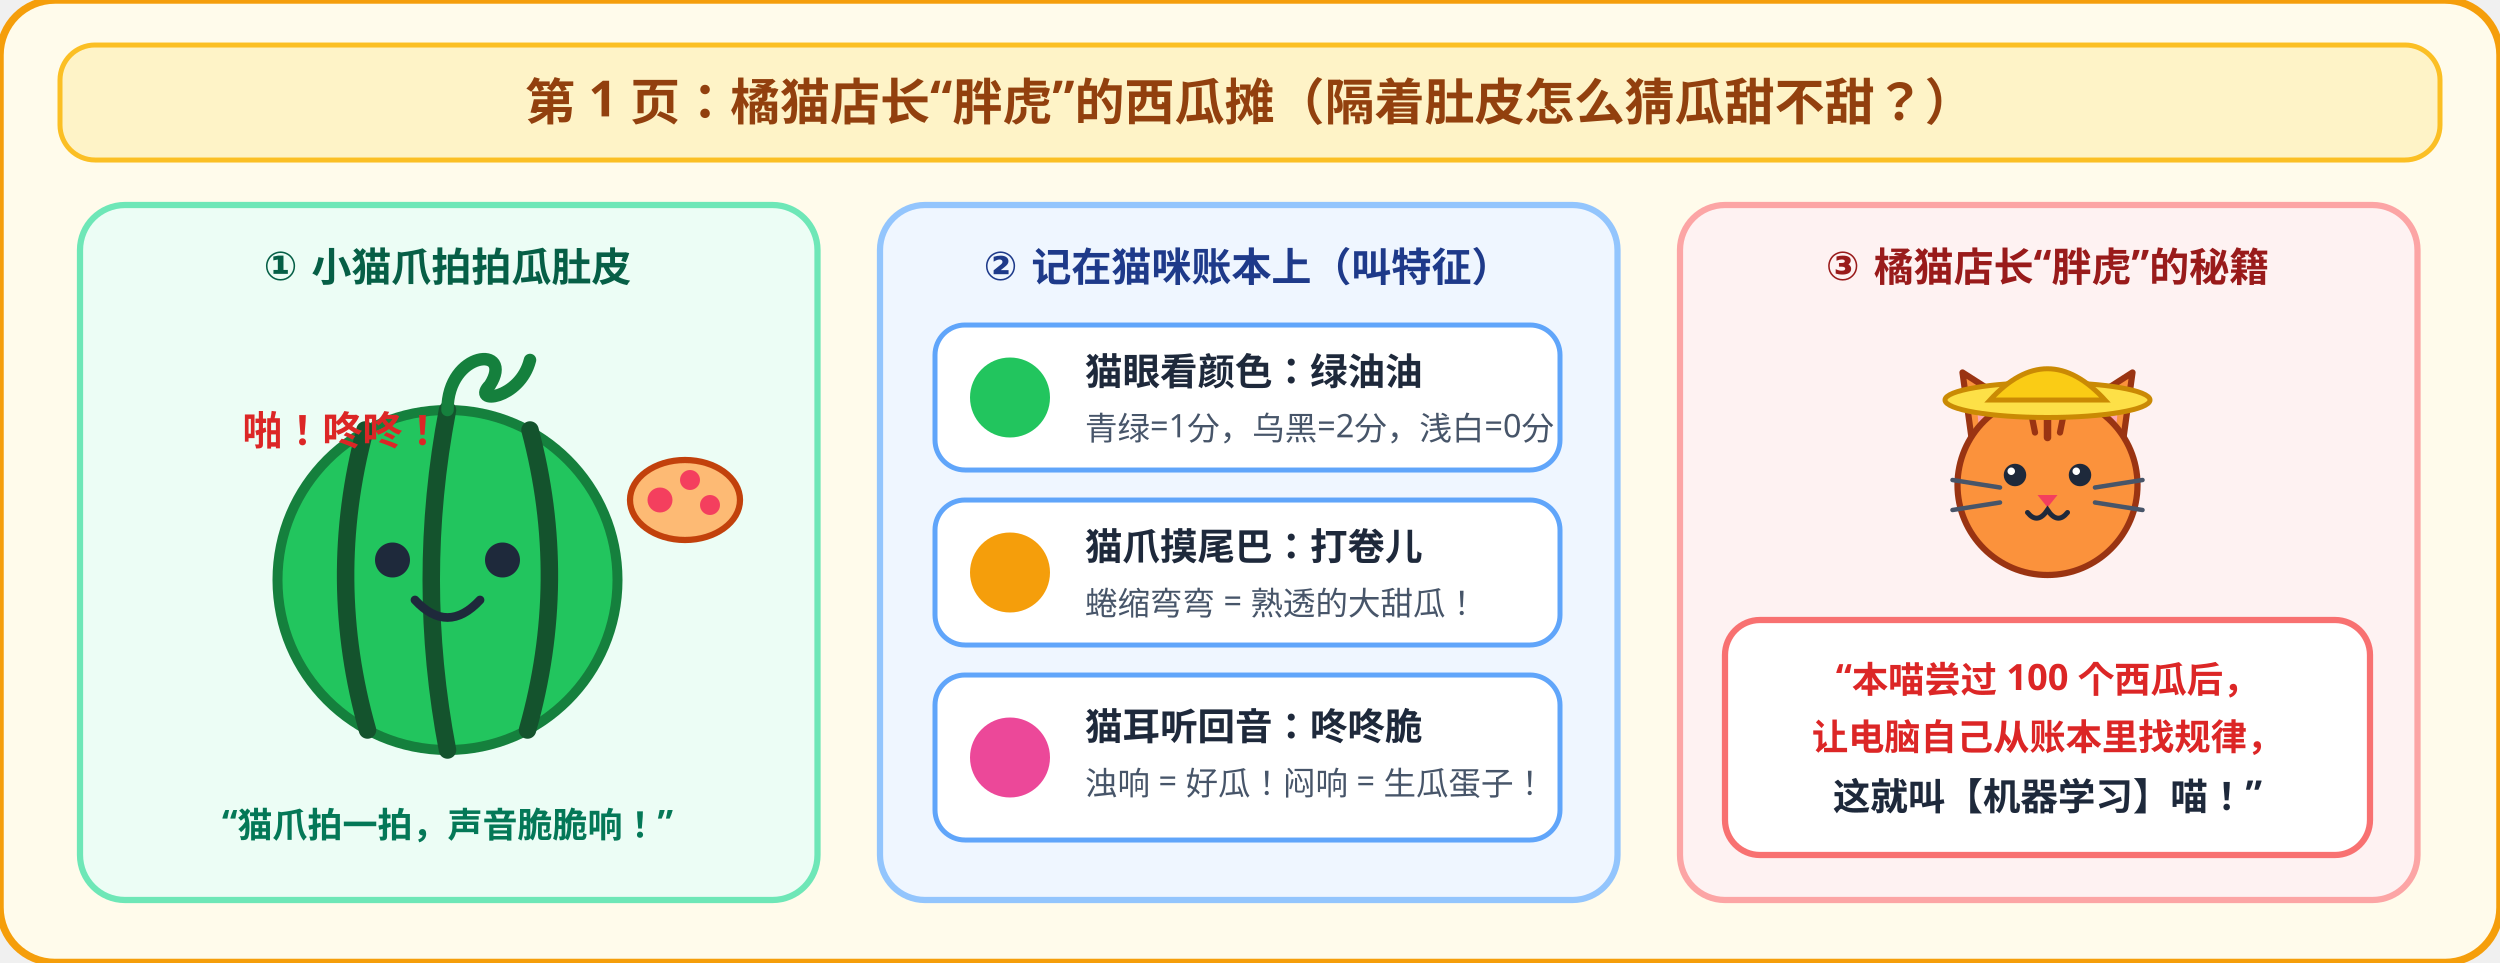
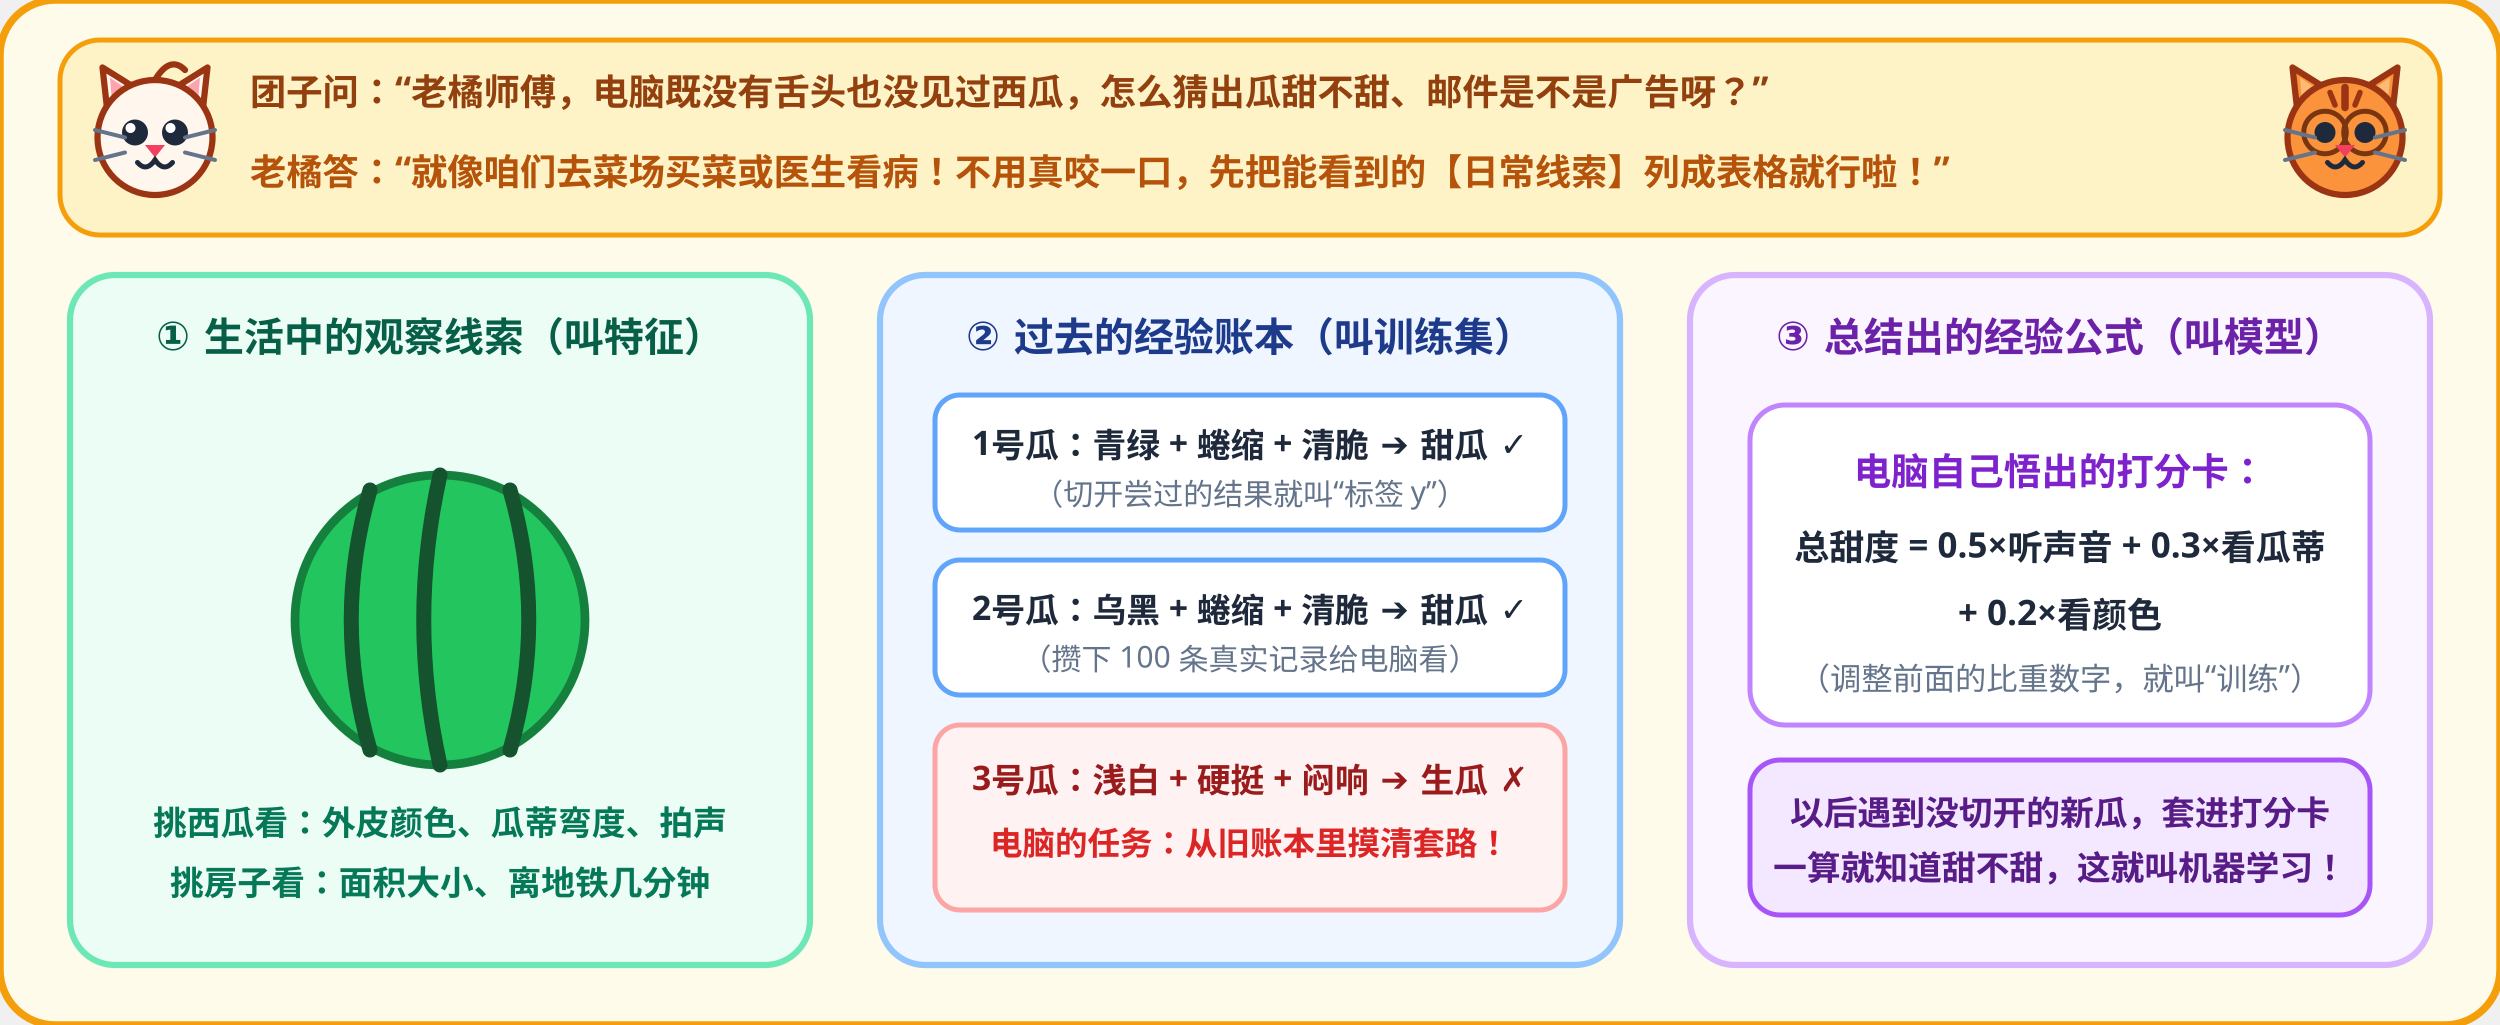
- <svg xmlns="http://www.w3.org/2000/svg" viewBox="0 0 1000 385" width="100%" height="auto" font-family="Microsoft YaHei, PingFang SC, sans-serif">
-   <rect width="1000" height="385" rx="22" fill="#FFFBEB" stroke="#F59E0B" stroke-width="3" />
-   <rect x="24" y="18" width="952" height="46" rx="14" fill="#FEF3C7" stroke="#FBBF24" stroke-width="2" />
-   <text x="500" y="48" text-anchor="middle" font-size="20" font-weight="bold" fill="#92400E">第 1 页：橘猫店长“胖虎”的西瓜摊（隔着肚皮怎么猜瓜甜不甜？）</text>
-   <g transform="translate(32, 82)">
-     <rect width="295" height="278" rx="18" fill="#ECFDF5" stroke="#6EE7B7" stroke-width="2.5" />
-     <text x="147" y="30" text-anchor="middle" font-size="16" font-weight="bold" fill="#065F46">① 小猫爪拍拍瓜肚皮</text>
-     <circle cx="147" cy="150" r="68" fill="#22C55E" stroke="#15803D" stroke-width="4" />
-     <path d="M 114 90 Q 98 150 115 210" fill="none" stroke="#14532D" stroke-width="7" stroke-linecap="round" />
-     <path d="M 147 82 Q 134 150 147 218" fill="none" stroke="#14532D" stroke-width="7" stroke-linecap="round" />
-     <path d="M 180 90 Q 196 150 179 210" fill="none" stroke="#14532D" stroke-width="7" stroke-linecap="round" />
-     <path d="M 147 82 C 147 58, 174 56, 164 72 C 156 80, 176 78, 180 62" fill="none" stroke="#15803D" stroke-width="5" stroke-linecap="round" />
-     <circle cx="125" cy="142" r="7" fill="#1E293B" />
-     <circle cx="169" cy="142" r="7" fill="#1E293B" />
-     <path d="M 134 158 Q 147 172 160 158" fill="none" stroke="#1E293B" stroke-width="3.5" stroke-linecap="round" />
-     <ellipse cx="242" cy="118" rx="22" ry="16" fill="#FDBA74" stroke="#C2410C" stroke-width="2.5" />
-     <circle cx="232" cy="118" r="5" fill="#F43F5E" />
-     <circle cx="244" cy="110" r="4" fill="#F43F5E" />
-     <circle cx="252" cy="120" r="4" fill="#F43F5E" />
-     <text x="65" y="96" font-size="16" font-weight="bold" fill="#DC2626">啪！咚咚！</text>
-     <text x="147" y="252" text-anchor="middle" font-size="14" font-weight="bold" fill="#047857">“猫爪拍一拍，声音脆脆响！”</text>
+ <svg xmlns="http://www.w3.org/2000/svg" viewBox="0 0 1000 410" width="100%" height="auto" font-family="Microsoft YaHei, PingFang SC, sans-serif">
+   <rect width="1000" height="410" rx="22" fill="#FFFBEB" stroke="#F59E0B" stroke-width="3" />
+   <rect x="24" y="16" width="952" height="78" rx="16" fill="#FEF3C7" stroke="#F59E0B" stroke-width="2" />
+   <polygon points="43,45 41,27 57,37" fill="#FFF7ED" stroke="#9A3412" stroke-width="2.5" stroke-linejoin="round" />
+   <polygon points="81,45 83,27 67,37" fill="#FFF7ED" stroke="#9A3412" stroke-width="2.5" stroke-linejoin="round" />
+   <polygon points="45,43 44,31 54,38" fill="#FDA4AF" />
+   <polygon points="79,43 80,31 70,38" fill="#FDA4AF" />
+   <circle cx="62" cy="55" r="23" fill="#FFF7ED" stroke="#9A3412" stroke-width="2.5" />
+   <circle cx="54" cy="53" r="5.2" fill="#1E293B" />
+   <circle cx="70" cy="53" r="5.2" fill="#1E293B" />
+   <circle cx="52.2" cy="51.2" r="2.0" fill="#FFFFFF" />
+   <circle cx="68.2" cy="51.2" r="2.0" fill="#FFFFFF" />
+   <path d="M 62 32 Q 68 22 74 28" fill="none" stroke="#9A3412" stroke-width="2.5" stroke-linecap="round" />
+   <polygon points="58,58 66,58 62,63" fill="#F43F5E" />
+   <path d="M 55 65 Q 58.5 69 62 64 Q 65.5 69 69 65" fill="none" stroke="#1E293B" stroke-width="2" stroke-linecap="round" />
+   <line x1="50" y1="55" x2="38" y2="52" stroke="#64748B" stroke-width="1.6" stroke-linecap="round" />
+   <line x1="74" y1="55" x2="86" y2="52" stroke="#64748B" stroke-width="1.6" stroke-linecap="round" />
+   <line x1="50" y1="61" x2="38" y2="64" stroke="#64748B" stroke-width="1.6" stroke-linecap="round" />
+   <line x1="74" y1="61" x2="86" y2="64" stroke="#64748B" stroke-width="1.6" stroke-linecap="round" />
+   <text x="100" y="42" font-size="14.5" font-weight="bold" fill="#92400E">团子问：“老橘师傅，电脑既没有舌头也没见过西瓜，怎么猜出瓜甜不甜、邮件是不是广告呀？”</text>
+   <polygon points="919,45 917,27 933,37" fill="#FB923C" stroke="#9A3412" stroke-width="2.5" stroke-linejoin="round" />
+   <polygon points="957,45 959,27 943,37" fill="#FB923C" stroke="#9A3412" stroke-width="2.5" stroke-linejoin="round" />
+   <polygon points="921,43 920,31 930,38" fill="#FDBA74" />
+   <polygon points="955,43 956,31 946,38" fill="#FDBA74" />
+   <circle cx="938" cy="55" r="23" fill="#FB923C" stroke="#9A3412" stroke-width="2.5" />
+   <line x1="938" y1="35" x2="938" y2="43" stroke="#9A3412" stroke-width="3" stroke-linecap="round" />
+   <line x1="932" y1="37" x2="934" y2="42" stroke="#9A3412" stroke-width="2.2" stroke-linecap="round" />
+   <line x1="944" y1="37" x2="942" y2="42" stroke="#9A3412" stroke-width="2.2" stroke-linecap="round" />
+   <circle cx="930" cy="53" r="4.2" fill="#1E293B" />
+   <circle cx="946" cy="53" r="4.2" fill="#1E293B" />
+   <circle cx="930" cy="53" r="8.5" fill="none" stroke="#78350F" stroke-width="2" />
+   <circle cx="946" cy="53" r="8.5" fill="none" stroke="#78350F" stroke-width="2" />
+   <line x1="938.5" y1="53" x2="937.5" y2="53" stroke="#78350F" stroke-width="2" />
+   <polygon points="934,58 942,58 938,63" fill="#F43F5E" />
+   <path d="M 931 65 Q 934.5 69 938 64 Q 941.5 69 945 65" fill="none" stroke="#1E293B" stroke-width="2" stroke-linecap="round" />
+   <line x1="926" y1="55" x2="914" y2="52" stroke="#64748B" stroke-width="1.6" stroke-linecap="round" />
+   <line x1="950" y1="55" x2="962" y2="52" stroke="#64748B" stroke-width="1.6" stroke-linecap="round" />
+   <line x1="926" y1="61" x2="914" y2="64" stroke="#64748B" stroke-width="1.6" stroke-linecap="round" />
+   <line x1="950" y1="61" x2="962" y2="64" stroke="#64748B" stroke-width="1.6" stroke-linecap="round" />
+   <text x="100" y="74" font-size="14.5" font-weight="bold" fill="#B45309">老橘答：“就像咱们去菜场买菜或医生看病！不用真咬一口，先把能看到的【日常线索】列成表格就行啦！”</text>
+   <g transform="translate(28, 110)">
+     <rect width="296" height="276" rx="18" fill="#ECFDF5" stroke="#6EE7B7" stroke-width="2.5" />
+     <text x="148" y="30" text-anchor="middle" font-size="16" font-weight="bold" fill="#065F46">① 生活中的观察线索（叫特征）</text>
+     <circle cx="148" cy="138" r="58" fill="#22C55E" stroke="#15803D" stroke-width="3.5" />
+     <path d="M 120 86 Q 105 138 120 190" fill="none" stroke="#14532D" stroke-width="6" stroke-linecap="round" />
+     <path d="M 148 80 Q 135 138 148 196" fill="none" stroke="#14532D" stroke-width="6" stroke-linecap="round" />
+     <path d="M 176 86 Q 191 138 176 190" fill="none" stroke="#14532D" stroke-width="6" stroke-linecap="round" />
+     <text x="148" y="224" text-anchor="middle" font-size="13.5" font-weight="bold" fill="#047857">挑西瓜看：外皮颜色、瓜蒂弯度、拍声</text>
+     <text x="148" y="248" text-anchor="middle" font-size="13.5" font-weight="bold" fill="#047857">挑房子看：面积大小、离地铁几分钟</text>
  </g>
-   <g transform="translate(352, 82)">
-     <rect width="295" height="278" rx="18" fill="#EFF6FF" stroke="#93C5FD" stroke-width="2.5" />
-     <text x="147" y="30" text-anchor="middle" font-size="16" font-weight="bold" fill="#1E3A8A">② 记在猫咪账本上（叫特征）</text>
-     <rect x="22" y="48" width="250" height="58" rx="12" fill="#FFFFFF" stroke="#60A5FA" stroke-width="2" />
-     <circle cx="52" cy="77" r="16" fill="#22C55E" />
-     <text x="82" y="72" font-size="15" font-weight="bold" fill="#1E293B">猫眼看颜色：绿油油</text>
-     <text x="82" y="94" font-size="13" fill="#475569">青绿=1分，乌黑=2分，浅白=0分</text>
-     <rect x="22" y="118" width="250" height="58" rx="12" fill="#FFFFFF" stroke="#60A5FA" stroke-width="2" />
-     <circle cx="52" cy="147" r="16" fill="#F59E0B" />
-     <text x="82" y="142" font-size="15" font-weight="bold" fill="#1E293B">猫爪摸尾巴：打卷儿</text>
-     <text x="82" y="164" font-size="13" fill="#475569">蜷缩弯弯 = 熟透的大甜瓜！</text>
-     <rect x="22" y="188" width="250" height="66" rx="12" fill="#FFFFFF" stroke="#60A5FA" stroke-width="2" />
-     <circle cx="52" cy="221" r="16" fill="#EC4899" />
-     <text x="82" y="214" font-size="15" font-weight="bold" fill="#1E293B">猫耳听回音：咚咚脆</text>
-     <text x="82" y="236" font-size="13" fill="#475569">浊响 = 好瓜！闷响 = 生瓜蛋子！</text>
+   <g transform="translate(352, 110)">
+     <rect width="296" height="276" rx="18" fill="#EFF6FF" stroke="#93C5FD" stroke-width="2.5" />
+     <text x="148" y="30" text-anchor="middle" font-size="16" font-weight="bold" fill="#1E3A8A">② 过去的经验账本（叫训练集）</text>
+     <rect x="22" y="48" width="252" height="54" rx="10" fill="#FFFFFF" stroke="#60A5FA" stroke-width="2" />
+     <text x="148" y="72" text-anchor="middle" font-size="13.5" font-weight="bold" fill="#1E293B">1号瓜：青绿 + 蜷缩 + 清脆 ➔ 甜瓜 ✓</text>
+     <text x="148" y="92" text-anchor="middle" font-size="12" fill="#64748B">（切开尝过的结果就叫“标签 y”）</text>
+     <rect x="22" y="114" width="252" height="54" rx="10" fill="#FFFFFF" stroke="#60A5FA" stroke-width="2" />
+     <text x="148" y="138" text-anchor="middle" font-size="13.5" font-weight="bold" fill="#1E293B">2号瓜：乌黑 + 蜷缩 + 清脆 ➔ 甜瓜 ✓</text>
+     <text x="148" y="158" text-anchor="middle" font-size="12" fill="#64748B">（攒下 100 条真实记录给电脑看）</text>
+     <rect x="22" y="180" width="252" height="74" rx="10" fill="#FEF2F2" stroke="#FCA5A5" stroke-width="2" />
+     <text x="148" y="206" text-anchor="middle" font-size="13.5" font-weight="bold" fill="#991B1B">3号瓜：浅白 + 硬挺 + 闷响 ➔ 生瓜 ✗</text>
+     <text x="148" y="232" text-anchor="middle" font-size="13" font-weight="bold" fill="#DC2626">电脑的任务：从旧账本里摸清套路！</text>
  </g>
-   <g transform="translate(672, 82)">
-     <rect width="295" height="278" rx="18" fill="#FEF2F2" stroke="#FCA5A5" stroke-width="2.5" />
-     <text x="147" y="30" text-anchor="middle" font-size="16" font-weight="bold" fill="#991B1B">③ 橘猫店长“胖虎”的秘籍</text>
-     <polygon points="117,96 113,67 138,83" fill="#FB923C" stroke="#9A3412" stroke-width="2.5" stroke-linejoin="round" />
-     <polygon points="177,96 181,67 156,83" fill="#FB923C" stroke="#9A3412" stroke-width="2.5" stroke-linejoin="round" />
-     <polygon points="120,93 118,74 135,84" fill="#FDA4AF" />
-     <polygon points="174,93 176,74 159,84" fill="#FDA4AF" />
-     <circle cx="147" cy="112" r="36" fill="#FB923C" stroke="#9A3412" stroke-width="2.5" />
-     <line x1="147" y1="79" x2="147" y2="93" stroke="#9A3412" stroke-width="3" stroke-linecap="round" />
-     <line x1="140" y1="81" x2="142" y2="91" stroke="#9A3412" stroke-width="2.5" stroke-linecap="round" />
-     <line x1="154" y1="81" x2="152" y2="91" stroke="#9A3412" stroke-width="2.5" stroke-linecap="round" />
-     <circle cx="134" cy="108" r="4.5" fill="#1E293B" />
-     <circle cx="160" cy="108" r="4.5" fill="#1E293B" />
-     <circle cx="132.5" cy="106.5" r="1.5" fill="#FFFFFF" />
-     <circle cx="158.5" cy="106.5" r="1.5" fill="#FFFFFF" />
-     <polygon points="143,116 151,116 147,121" fill="#F43F5E" />
-     <path d="M 139 123 Q 143 128 147 122 Q 151 128 155 123" fill="none" stroke="#1E293B" stroke-width="2" stroke-linecap="round" />
-     <line x1="128" y1="113" x2="109" y2="110" stroke="#475569" stroke-width="1.8" stroke-linecap="round" />
-     <line x1="166" y1="113" x2="185" y2="110" stroke="#475569" stroke-width="1.8" stroke-linecap="round" />
-     <line x1="128" y1="119" x2="109" y2="122" stroke="#475569" stroke-width="1.8" stroke-linecap="round" />
-     <line x1="166" y1="119" x2="185" y2="122" stroke="#475569" stroke-width="1.8" stroke-linecap="round" />
-     <ellipse cx="147" cy="78" rx="41" ry="7" fill="#FDE047" stroke="#CA8A04" stroke-width="2" />
-     <path d="M 124 78 Q 147 53 170 78 Z" fill="#FACC15" stroke="#CA8A04" stroke-width="2" />
-     <rect x="18" y="166" width="258" height="94" rx="14" fill="#FFFFFF" stroke="#F87171" stroke-width="2.5" />
-     <text x="147" y="194" text-anchor="middle" font-size="14.5" font-weight="bold" fill="#DC2626">“本喵尝过 100 个西瓜后，</text>
-     <text x="147" y="218" text-anchor="middle" font-size="14.5" font-weight="bold" fill="#DC2626">让电脑自己从账本里找规律，</text>
-     <text x="147" y="242" text-anchor="middle" font-size="15" font-weight="bold" fill="#1E293B">这就叫【机器学习】喵！”</text>
+   <g transform="translate(676, 110)">
+     <rect width="296" height="276" rx="18" fill="#FAF5FF" stroke="#D8B4FE" stroke-width="2.5" />
+     <text x="148" y="30" text-anchor="middle" font-size="16" font-weight="bold" fill="#6B21A8">③ 总结出的经验公式（叫模型）</text>
+     <rect x="24" y="52" width="248" height="128" rx="14" fill="#FFFFFF" stroke="#C084FC" stroke-width="2" />
+     <text x="148" y="84" text-anchor="middle" font-size="15" font-weight="bold" fill="#7E22CE">电脑自己悟出的打分卡：</text>
+     <text x="148" y="114" text-anchor="middle" font-size="14" font-weight="bold" fill="#1E293B">总甜度 = 0.5×听声音 + 0.3×看瓜蒂</text>
+     <text x="148" y="140" text-anchor="middle" font-size="14" font-weight="bold" fill="#1E293B">          + 0.2×看颜色</text>
+     <text x="148" y="166" text-anchor="middle" font-size="12.5" fill="#64748B">（调整前面的比重数字，就叫“训练”）</text>
+     <rect x="24" y="194" width="248" height="62" rx="12" fill="#F3E8FF" stroke="#A855F7" stroke-width="2" />
+     <text x="148" y="220" text-anchor="middle" font-size="13.5" font-weight="bold" fill="#581C87">以后遇到没切开的新瓜，套进打分卡</text>
+     <text x="148" y="242" text-anchor="middle" font-size="13.5" font-weight="bold" fill="#581C87">一算就知道甜不甜，这就叫机器学习！</text>
  </g>
</svg>
